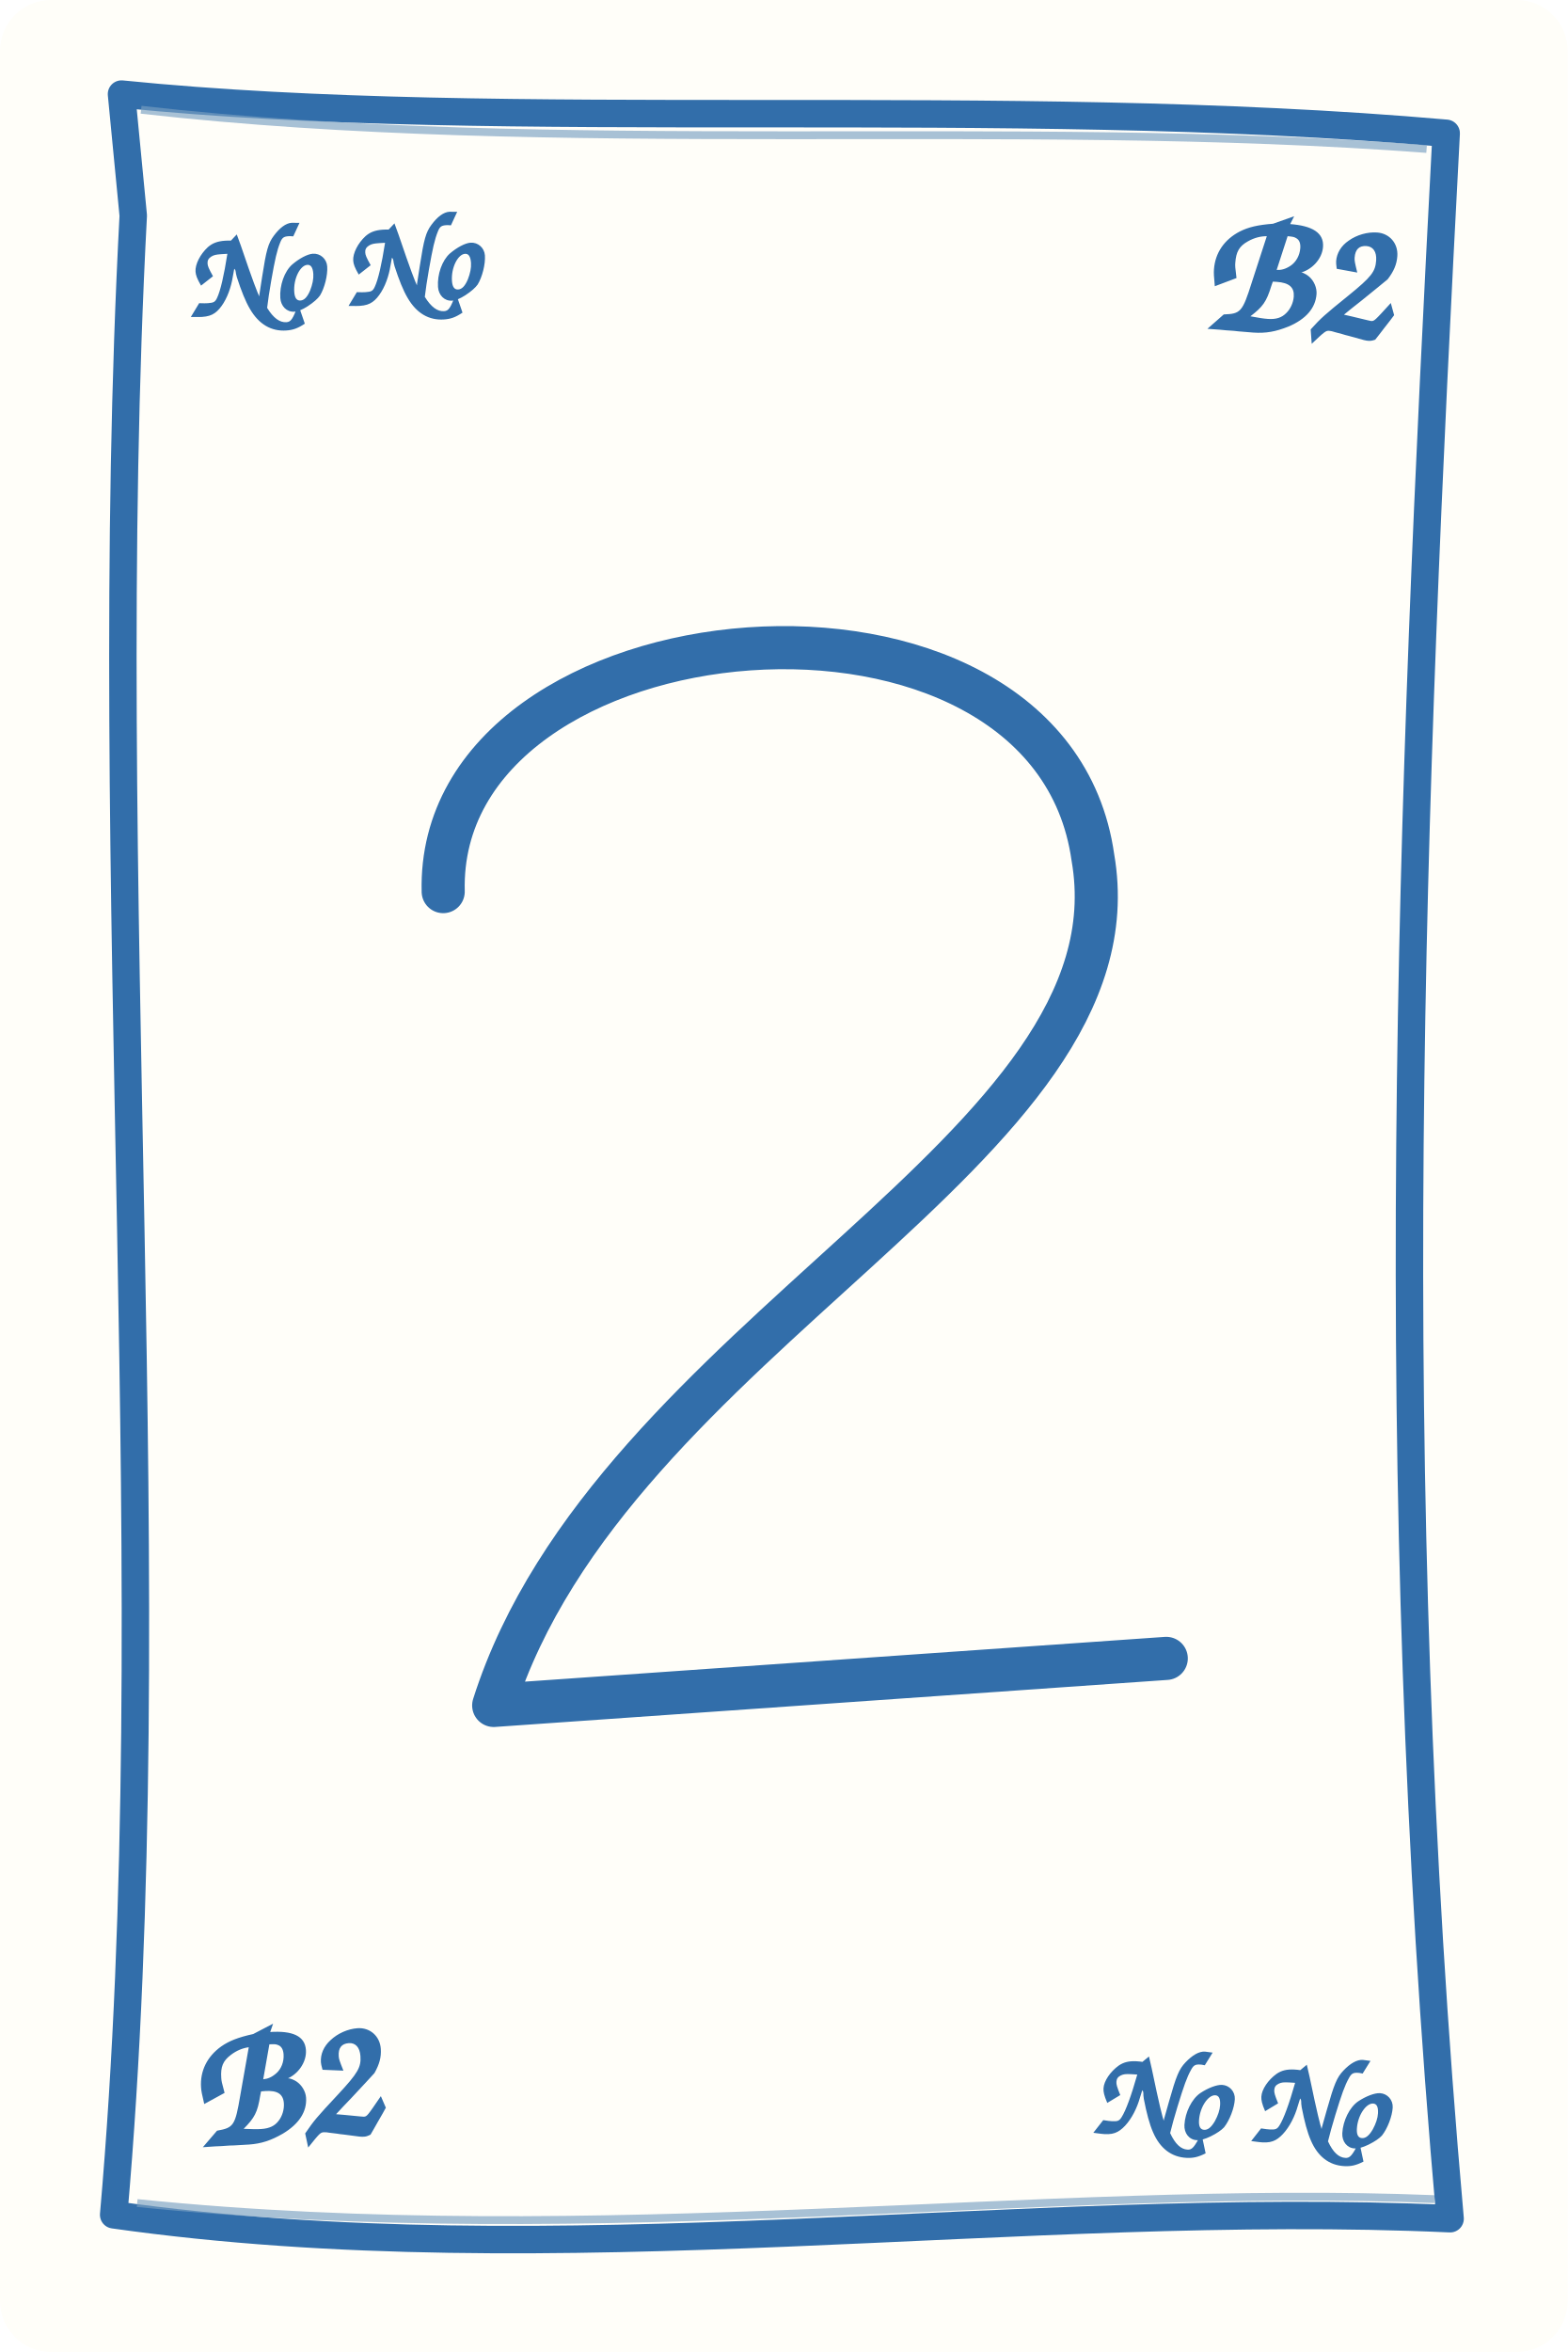
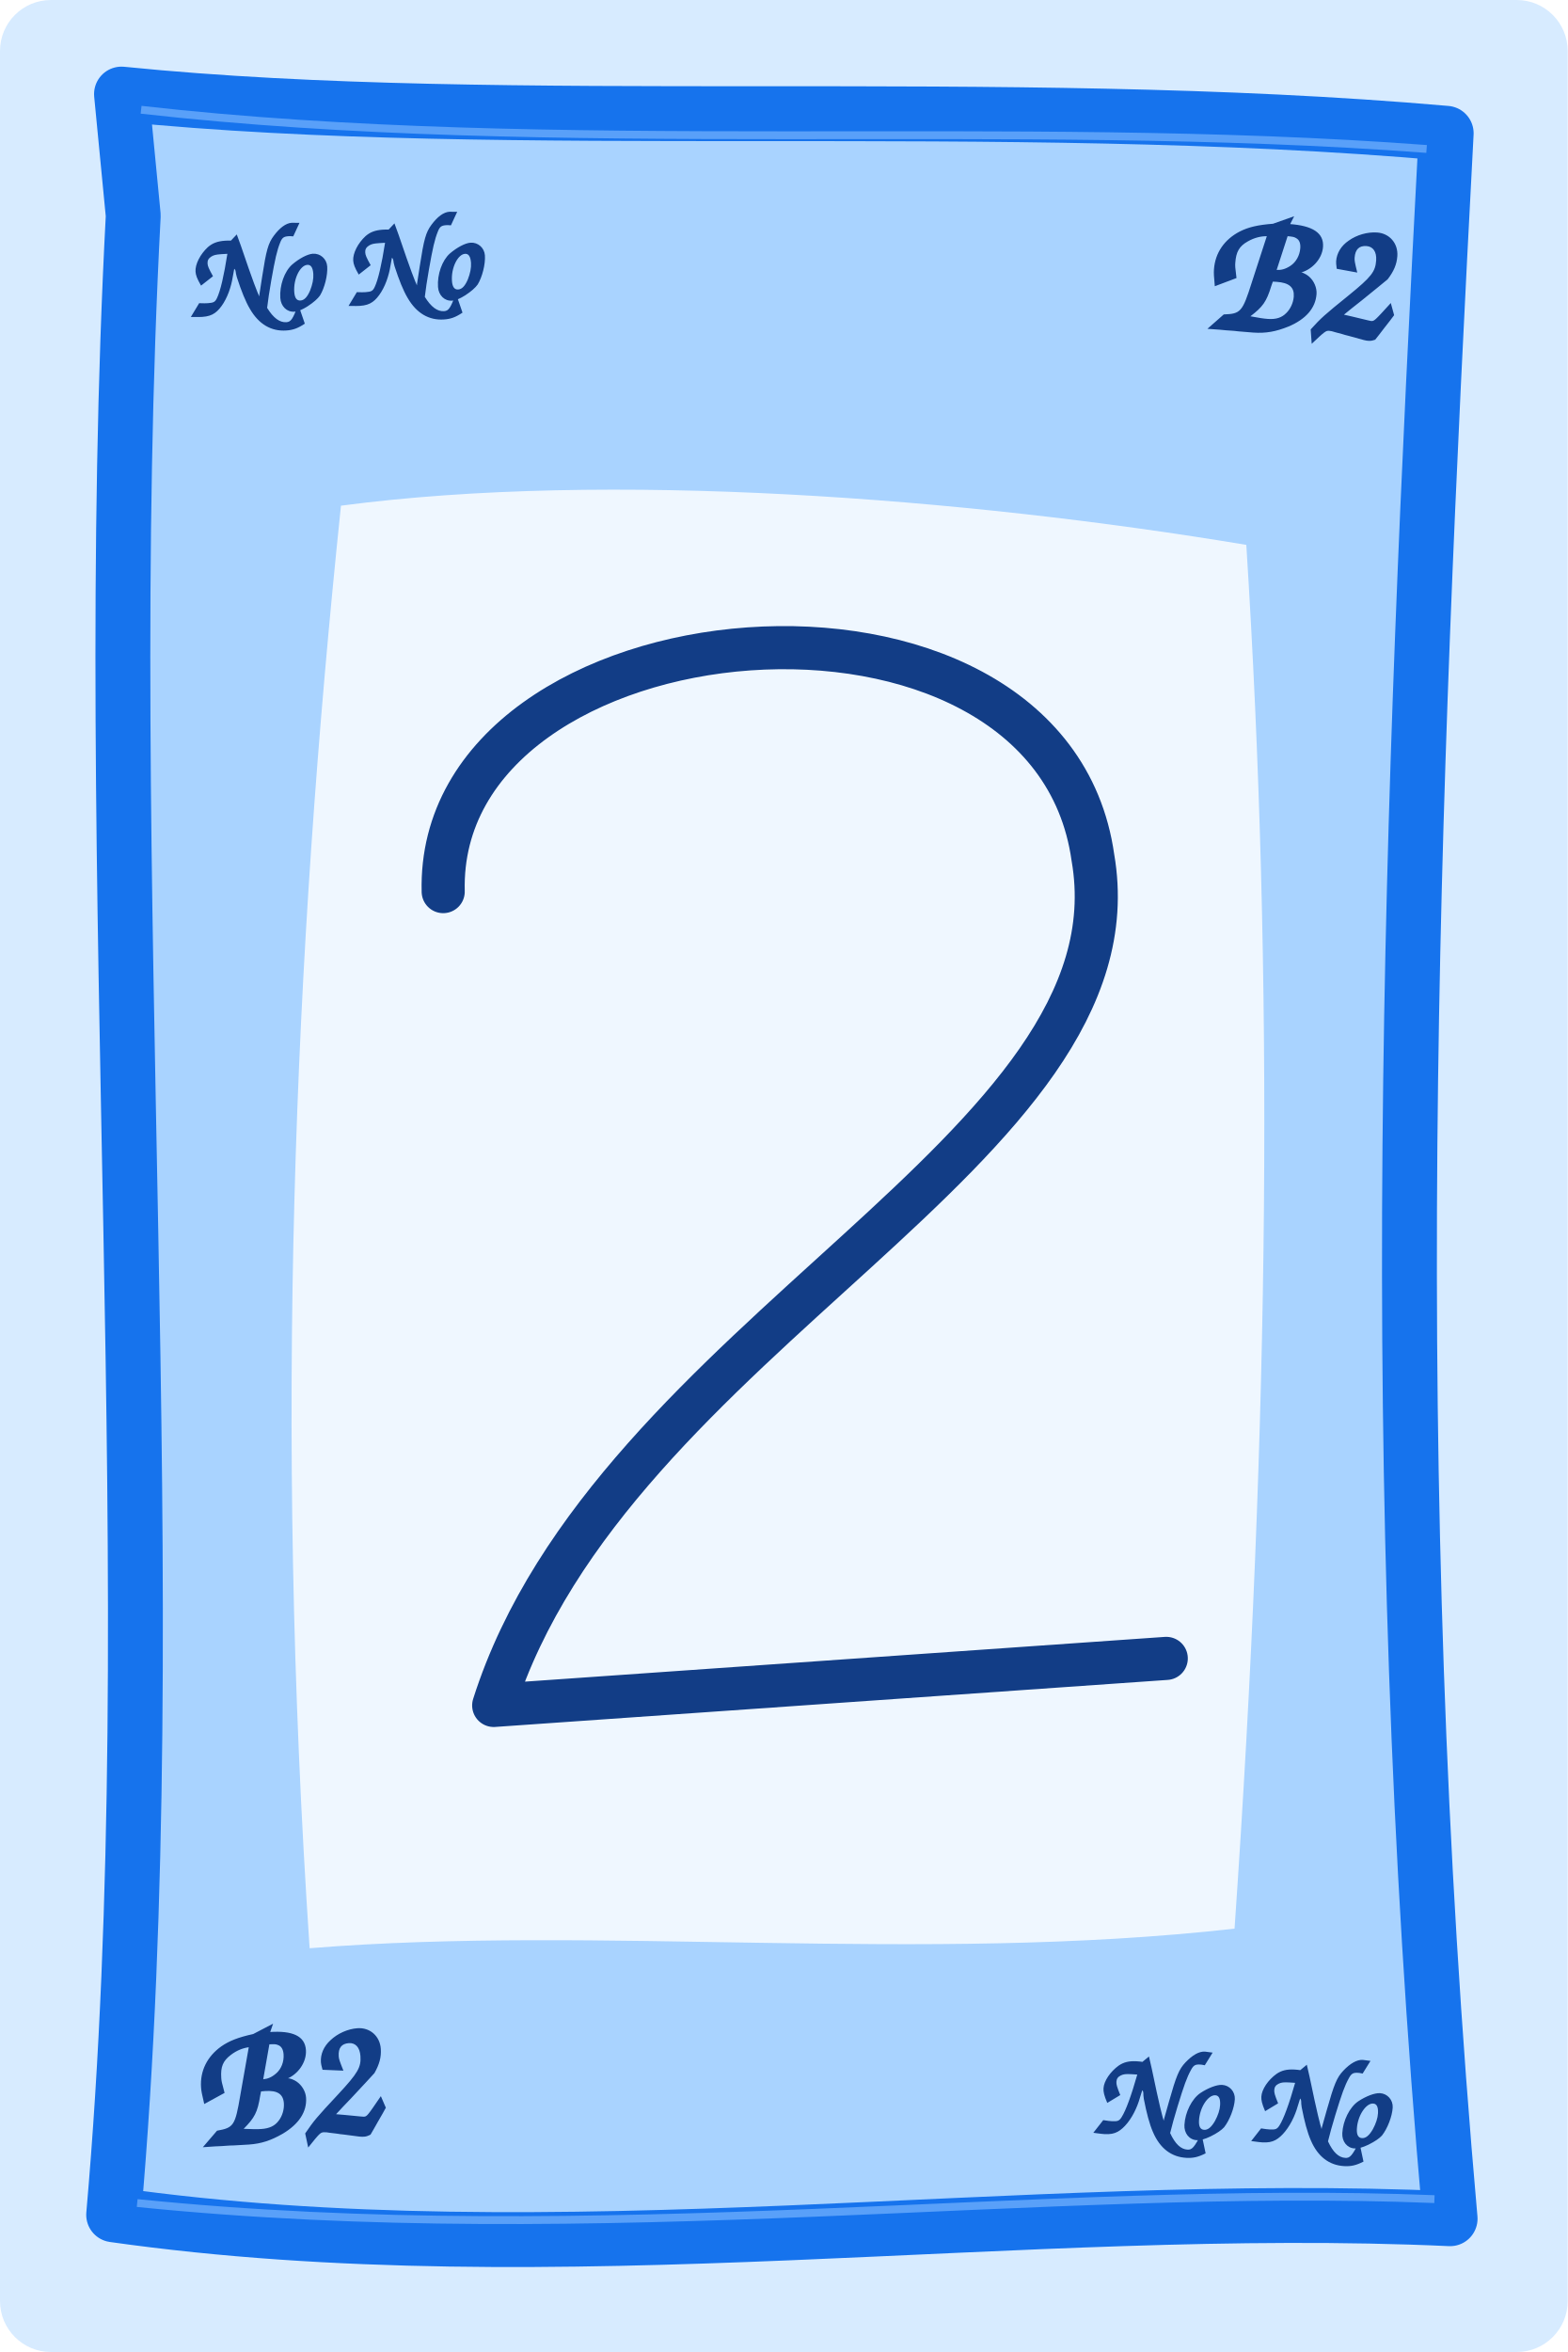
<svg xmlns="http://www.w3.org/2000/svg" viewBox="0 0 400 600" role="img" aria-label="Blue 2">
-   <rect width="400" height="600" rx="13" fill="#fffef9" />
-   <path d="M31 24C130 34 255 24 369 34C360 204 353 375 370 566C261 561 142 581 29 565C43 406 25 224 34 55Z" fill="none" stroke="#326eaa" stroke-width="7" stroke-linejoin="round" stroke-linecap="round" />
-   <path d="M36 28C142 40 258 30 364 38M35 562C153 574 267 557 366 561" fill="none" stroke="#7a9fc1" stroke-width="2" opacity=".65" />
-   <g fill="#326eaa" font-family="Segoe Print, Comic Sans MS, cursive" font-weight="700">
+   <rect width="400" height="600" rx="13" fill="#d7ebff" />
+   <path d="M31 24C130 34 255 24 369 34C360 204 353 375 370 566C261 561 142 581 29 565C43 406 25 224 34 55Z" fill="#a9d3ff" stroke="#1673ed" stroke-width="14" stroke-linejoin="round" stroke-linecap="round" />
+   <path d="M87 129C155 120 246 127 318 139C325 249 324 362 315 492C235 501 153 491 79 497C70 363 75 244 87 129Z" fill="#eff7ff" />
+   <path d="M36 28C142 40 258 30 364 38M35 562C153 574 267 557 366 561" fill="none" stroke="#7cb8ff" stroke-width="2" opacity=".65" />
+   <g fill="#123d86" font-family="Segoe Print, Comic Sans MS, cursive" font-weight="700">
    <text x="48" y="81" font-size="31" transform="rotate(-4 48 81)">No No</text>
    <text x="352" y="87" font-size="45" text-anchor="end" transform="rotate(4 352 87)">B2</text>
    <text x="49" y="548" font-size="45" transform="rotate(-4 49 548)">B2</text>
    <text x="352" y="548" font-size="31" text-anchor="end" transform="rotate(3 352 548)">No No</text>
  </g>
-   <g fill="none" stroke="#326eaa" stroke-width="11" stroke-linecap="round" stroke-linejoin="round" transform="rotate(-3 200 300)">
+   <g fill="none" stroke="#123d86" stroke-width="11" stroke-linecap="round" stroke-linejoin="round" transform="rotate(-3 200 300)">
    <path d="M117 223C119 149 276 143 283 223C292 298 154 338 119 431L291 428" />
  </g>
</svg>
